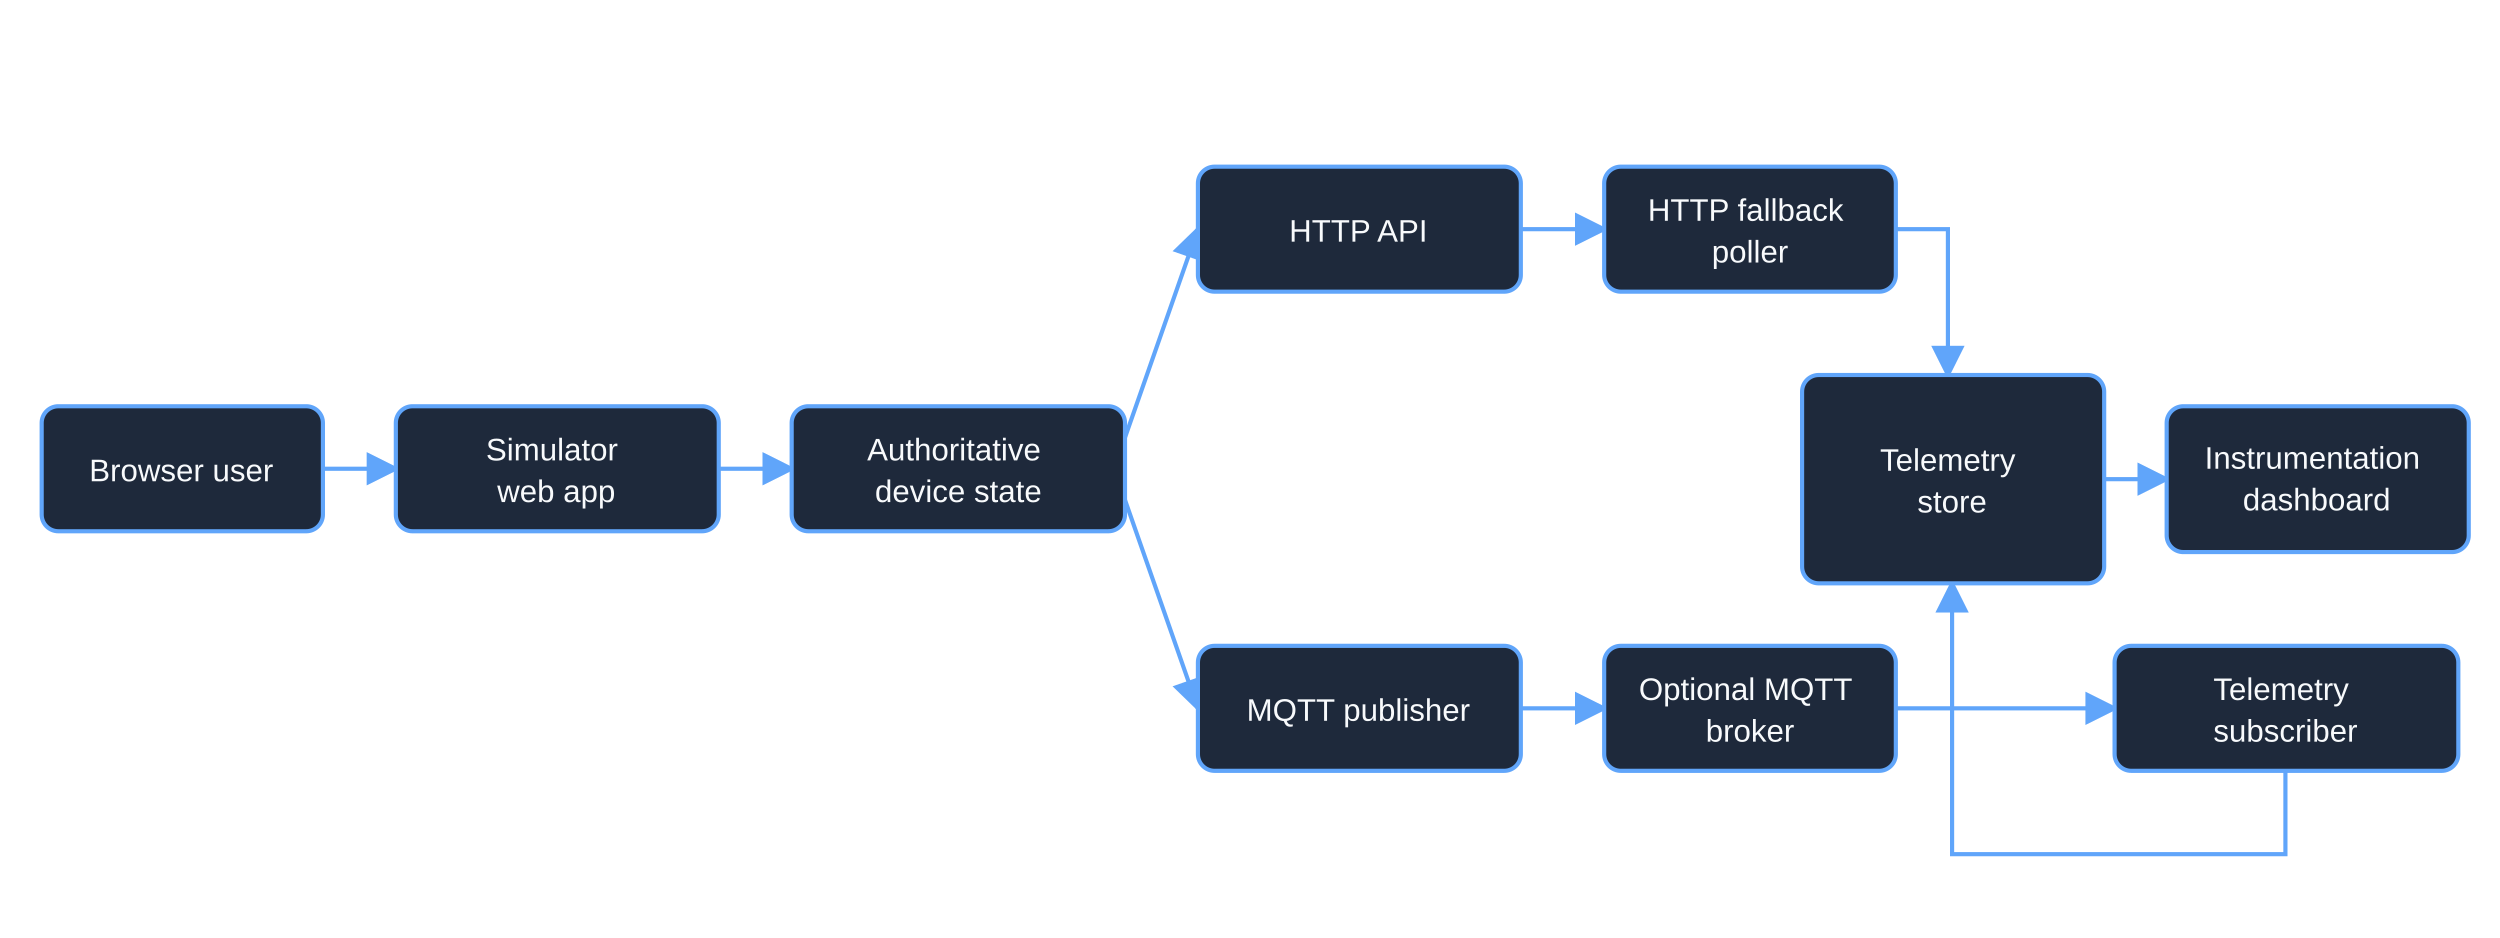
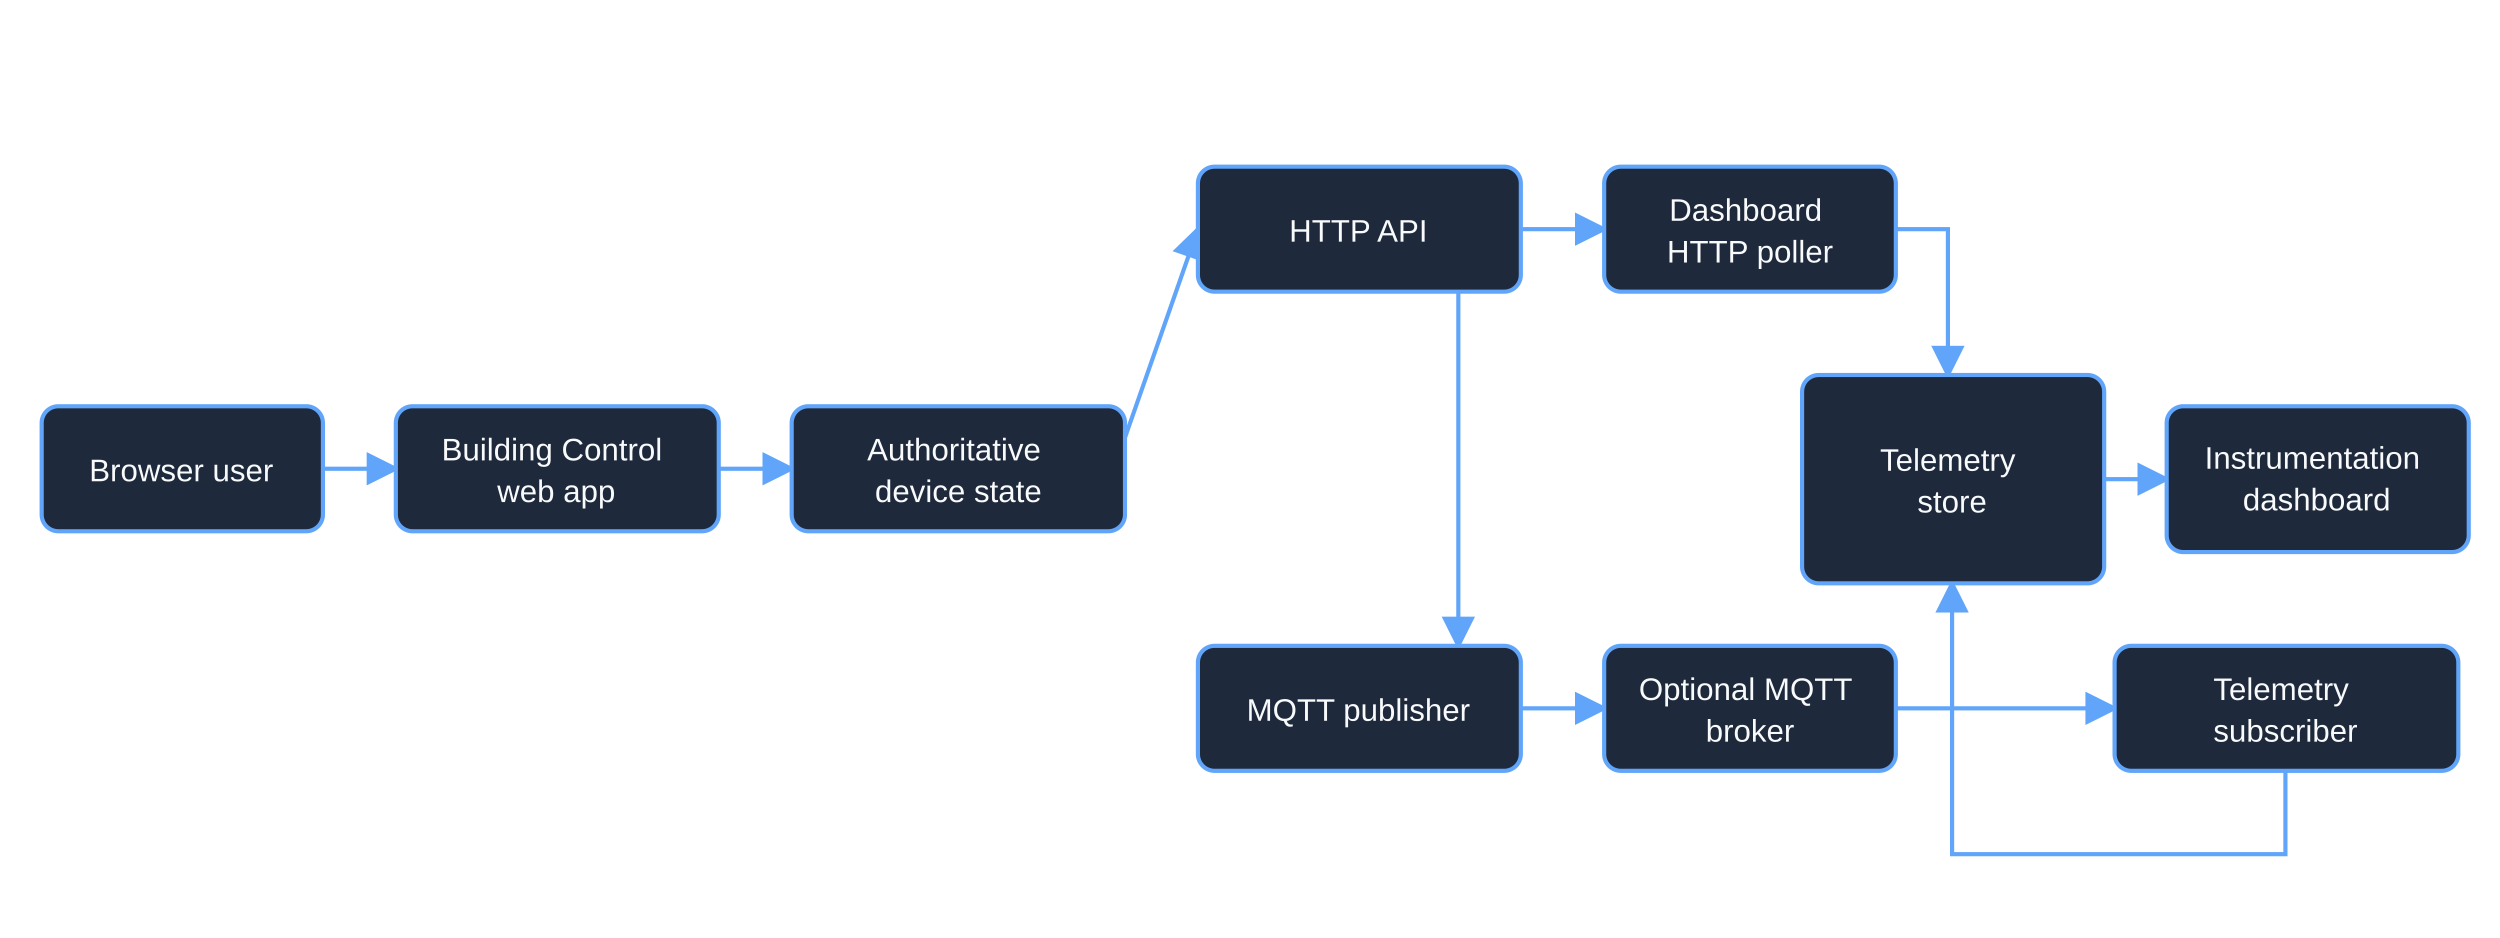
<svg xmlns="http://www.w3.org/2000/svg" viewBox="0 0 1200 450" role="img" aria-labelledby="title description">
  <defs>
    <marker id="arrow" markerWidth="8" markerHeight="8" refX="7" refY="4" orient="auto" markerUnits="strokeWidth">
      <path d="M0,0 L8,4 L0,8 Z" fill="#60A5FA" />
    </marker>
    <style>
      .node { fill: #1E293B; stroke: #60A5FA; stroke-width: 2; }
      .label { fill: #F8FAFC; font: 15px "Segoe UI", Arial, sans-serif; text-anchor: middle; }
      .edge { fill: none; stroke: #60A5FA; stroke-width: 2; marker-end: url(#arrow); }
    </style>
  </defs>
  <g class="edge">
    <path d="M155 225 L190 225" />
    <path d="M345 225 L380 225" />
    <path d="M540 210 L575 110" />
-     <path d="M540 240 L575 340" />
+     <path d="M700 140 L700 310" />
    <path d="M730 110 L770 110" />
    <path d="M730 340 L770 340" />
    <path d="M910 110 L935 110 L935 180" />
    <path d="M1010 230 L1040 230" />
    <path d="M910 340 L1015 340" />
    <path d="M1097 370 L1097 410 L937 410 L937 280" />
  </g>
  <g class="node">
    <rect x="20" y="195" width="135" height="60" rx="8" />
    <rect x="190" y="195" width="155" height="60" rx="8" />
    <rect x="380" y="195" width="160" height="60" rx="8" />
    <rect x="575" y="80" width="155" height="60" rx="8" />
    <rect x="575" y="310" width="155" height="60" rx="8" />
    <rect x="770" y="80" width="140" height="60" rx="8" />
    <rect x="770" y="310" width="140" height="60" rx="8" />
    <rect x="865" y="180" width="145" height="100" rx="8" />
    <rect x="1040" y="195" width="145" height="70" rx="8" />
  </g>
  <g class="label">
    <text x="87" y="231">Browser user</text>
    <text x="267" y="221">
-       <tspan x="267">Simulator</tspan>
+       <tspan x="267">Building Control</tspan>
      <tspan x="267" dy="20">web app</tspan>
    </text>
    <text x="460" y="221">
      <tspan x="460">Authoritative</tspan>
      <tspan x="460" dy="20">device state</tspan>
    </text>
    <text x="652" y="116">HTTP API</text>
    <text x="652" y="346">MQTT publisher</text>
    <text x="840" y="106">
-       <tspan x="840">HTTP fallback</tspan>
-       <tspan x="840" dy="20">poller</tspan>
+       <tspan x="840">Dashboard</tspan>
+       <tspan x="840" dy="20">HTTP poller</tspan>
    </text>
    <text x="840" y="336">
      <tspan x="840">Optional MQTT</tspan>
      <tspan x="840" dy="20">broker</tspan>
    </text>
    <text x="937" y="226">
      <tspan x="937">Telemetry</tspan>
      <tspan x="937" dy="20">store</tspan>
    </text>
    <text x="1112" y="225">
      <tspan x="1112">Instrumentation</tspan>
      <tspan x="1112" dy="20">dashboard</tspan>
    </text>
  </g>
  <rect class="node" x="1015" y="310" width="165" height="60" rx="8" />
  <text class="label" x="1097" y="336">
    <tspan x="1097">Telemetry</tspan>
    <tspan x="1097" dy="20">subscriber</tspan>
  </text>
</svg>
